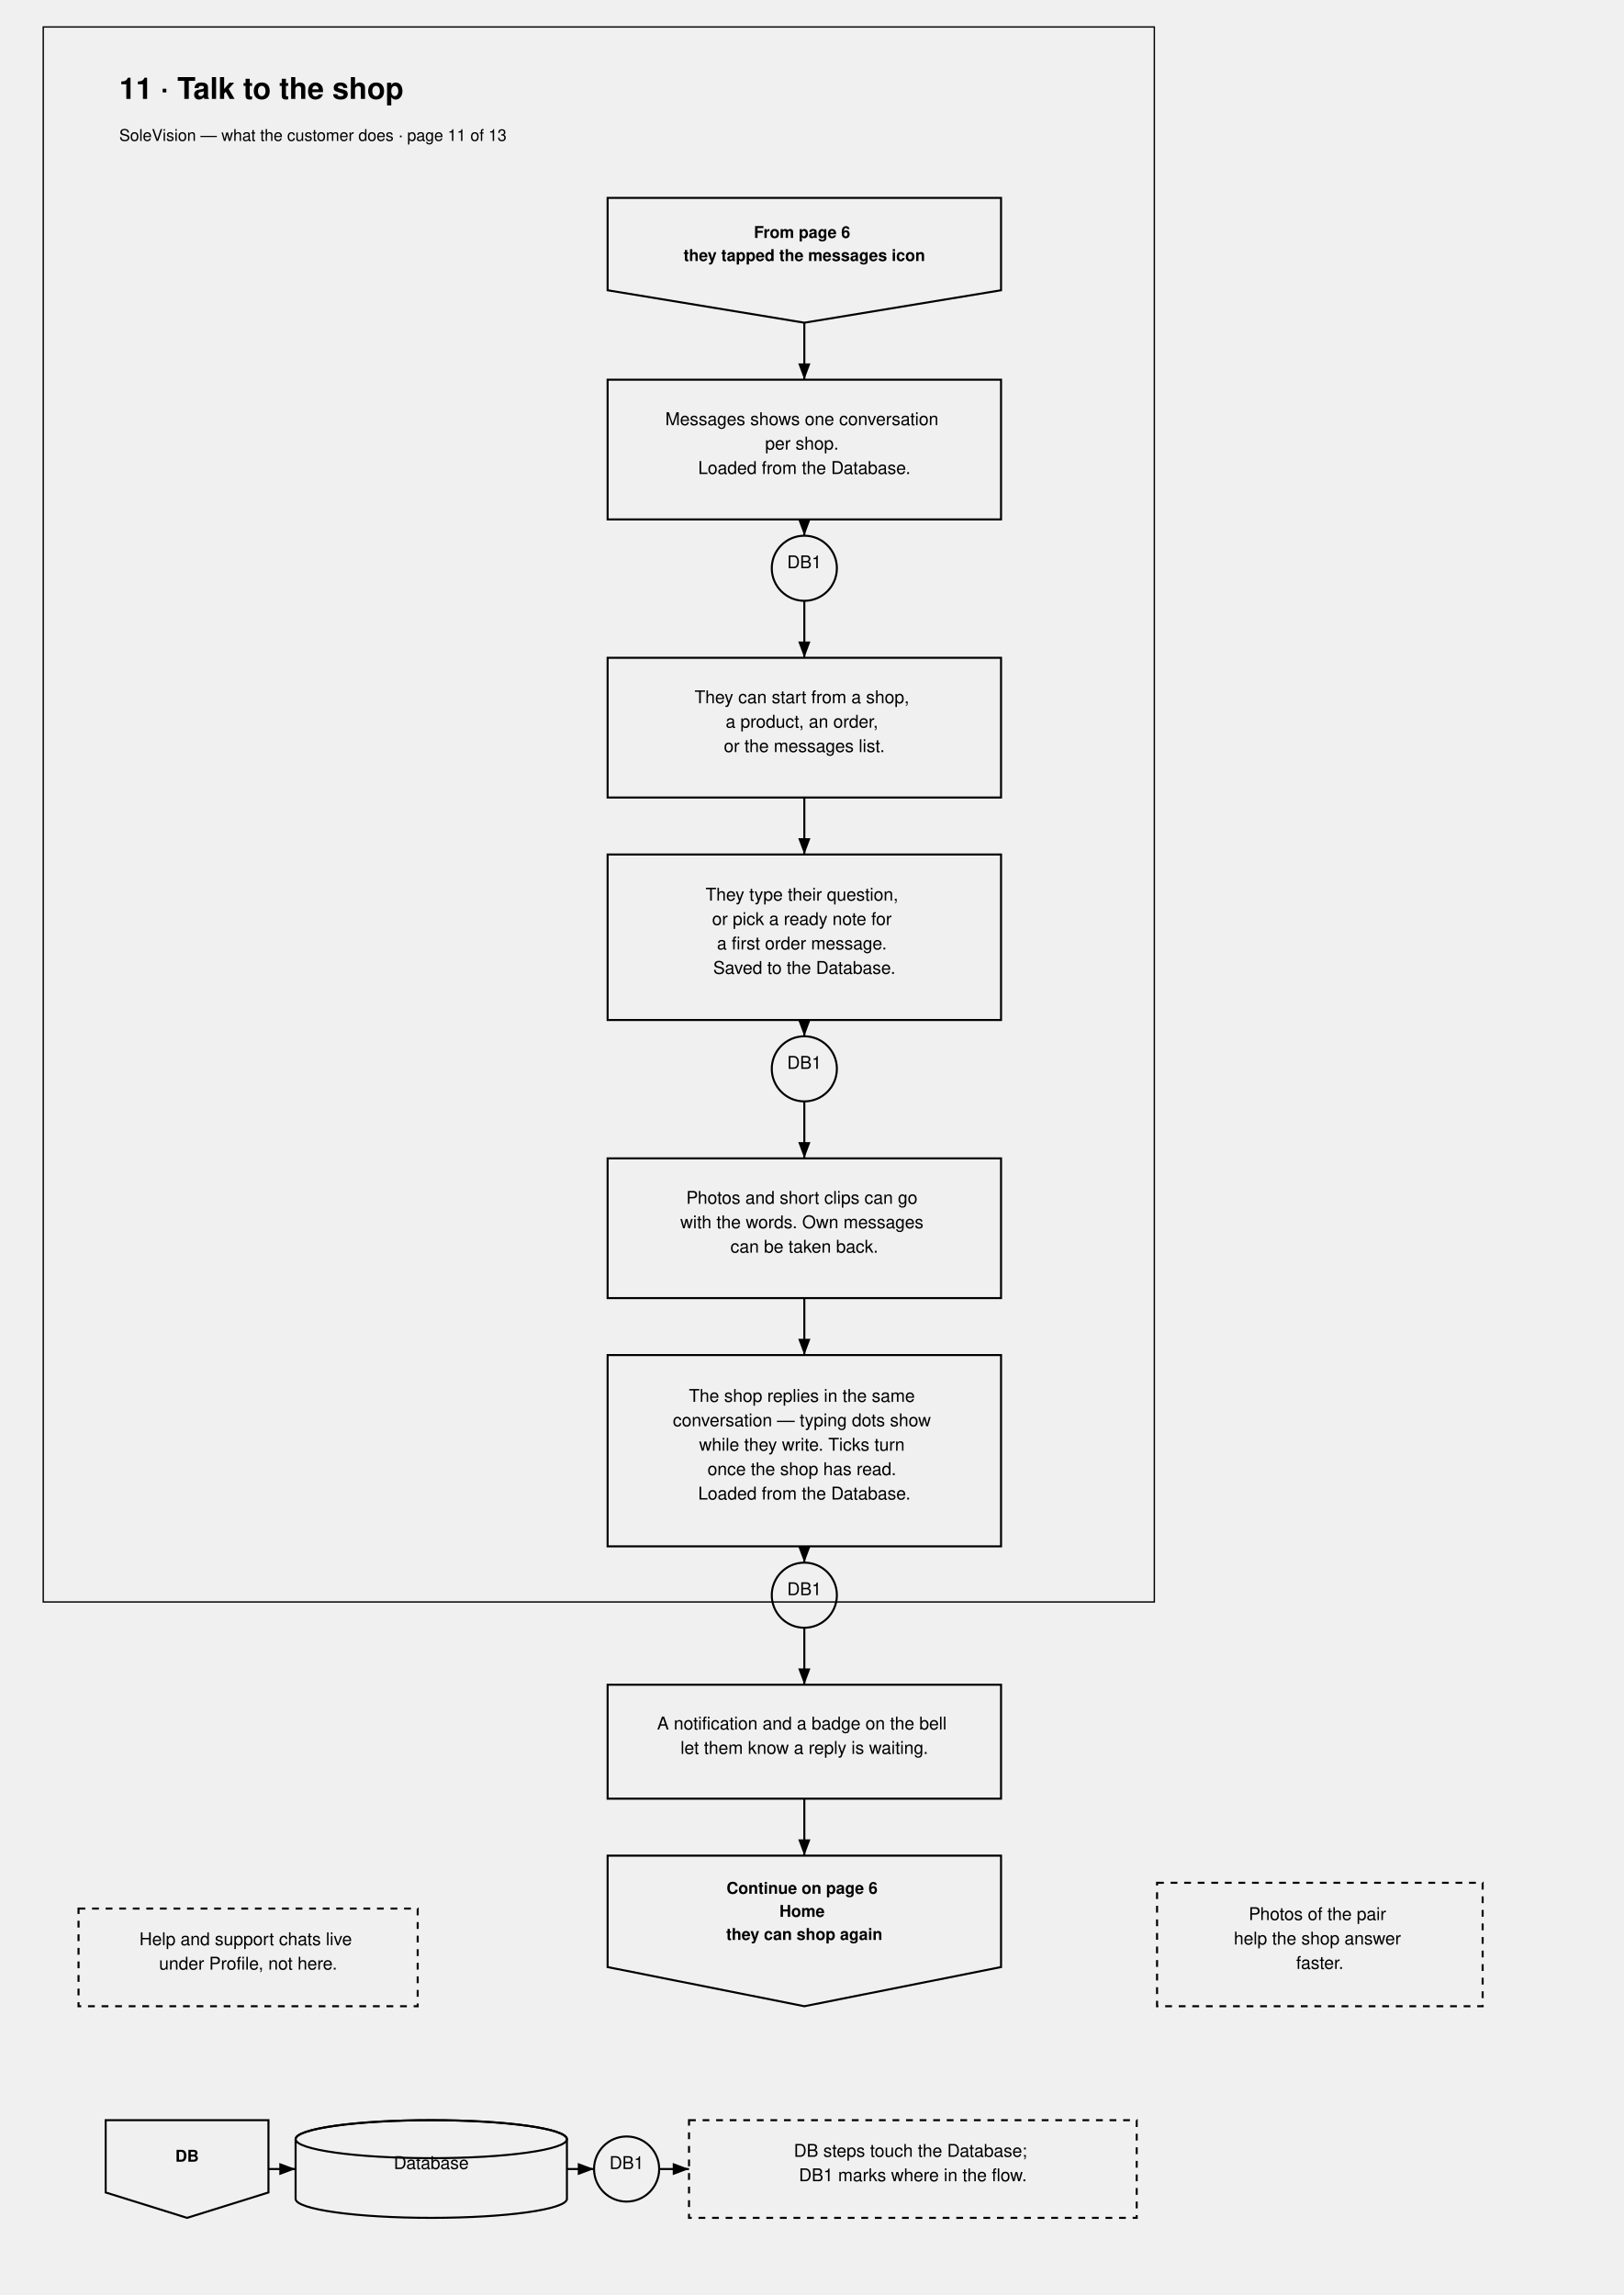
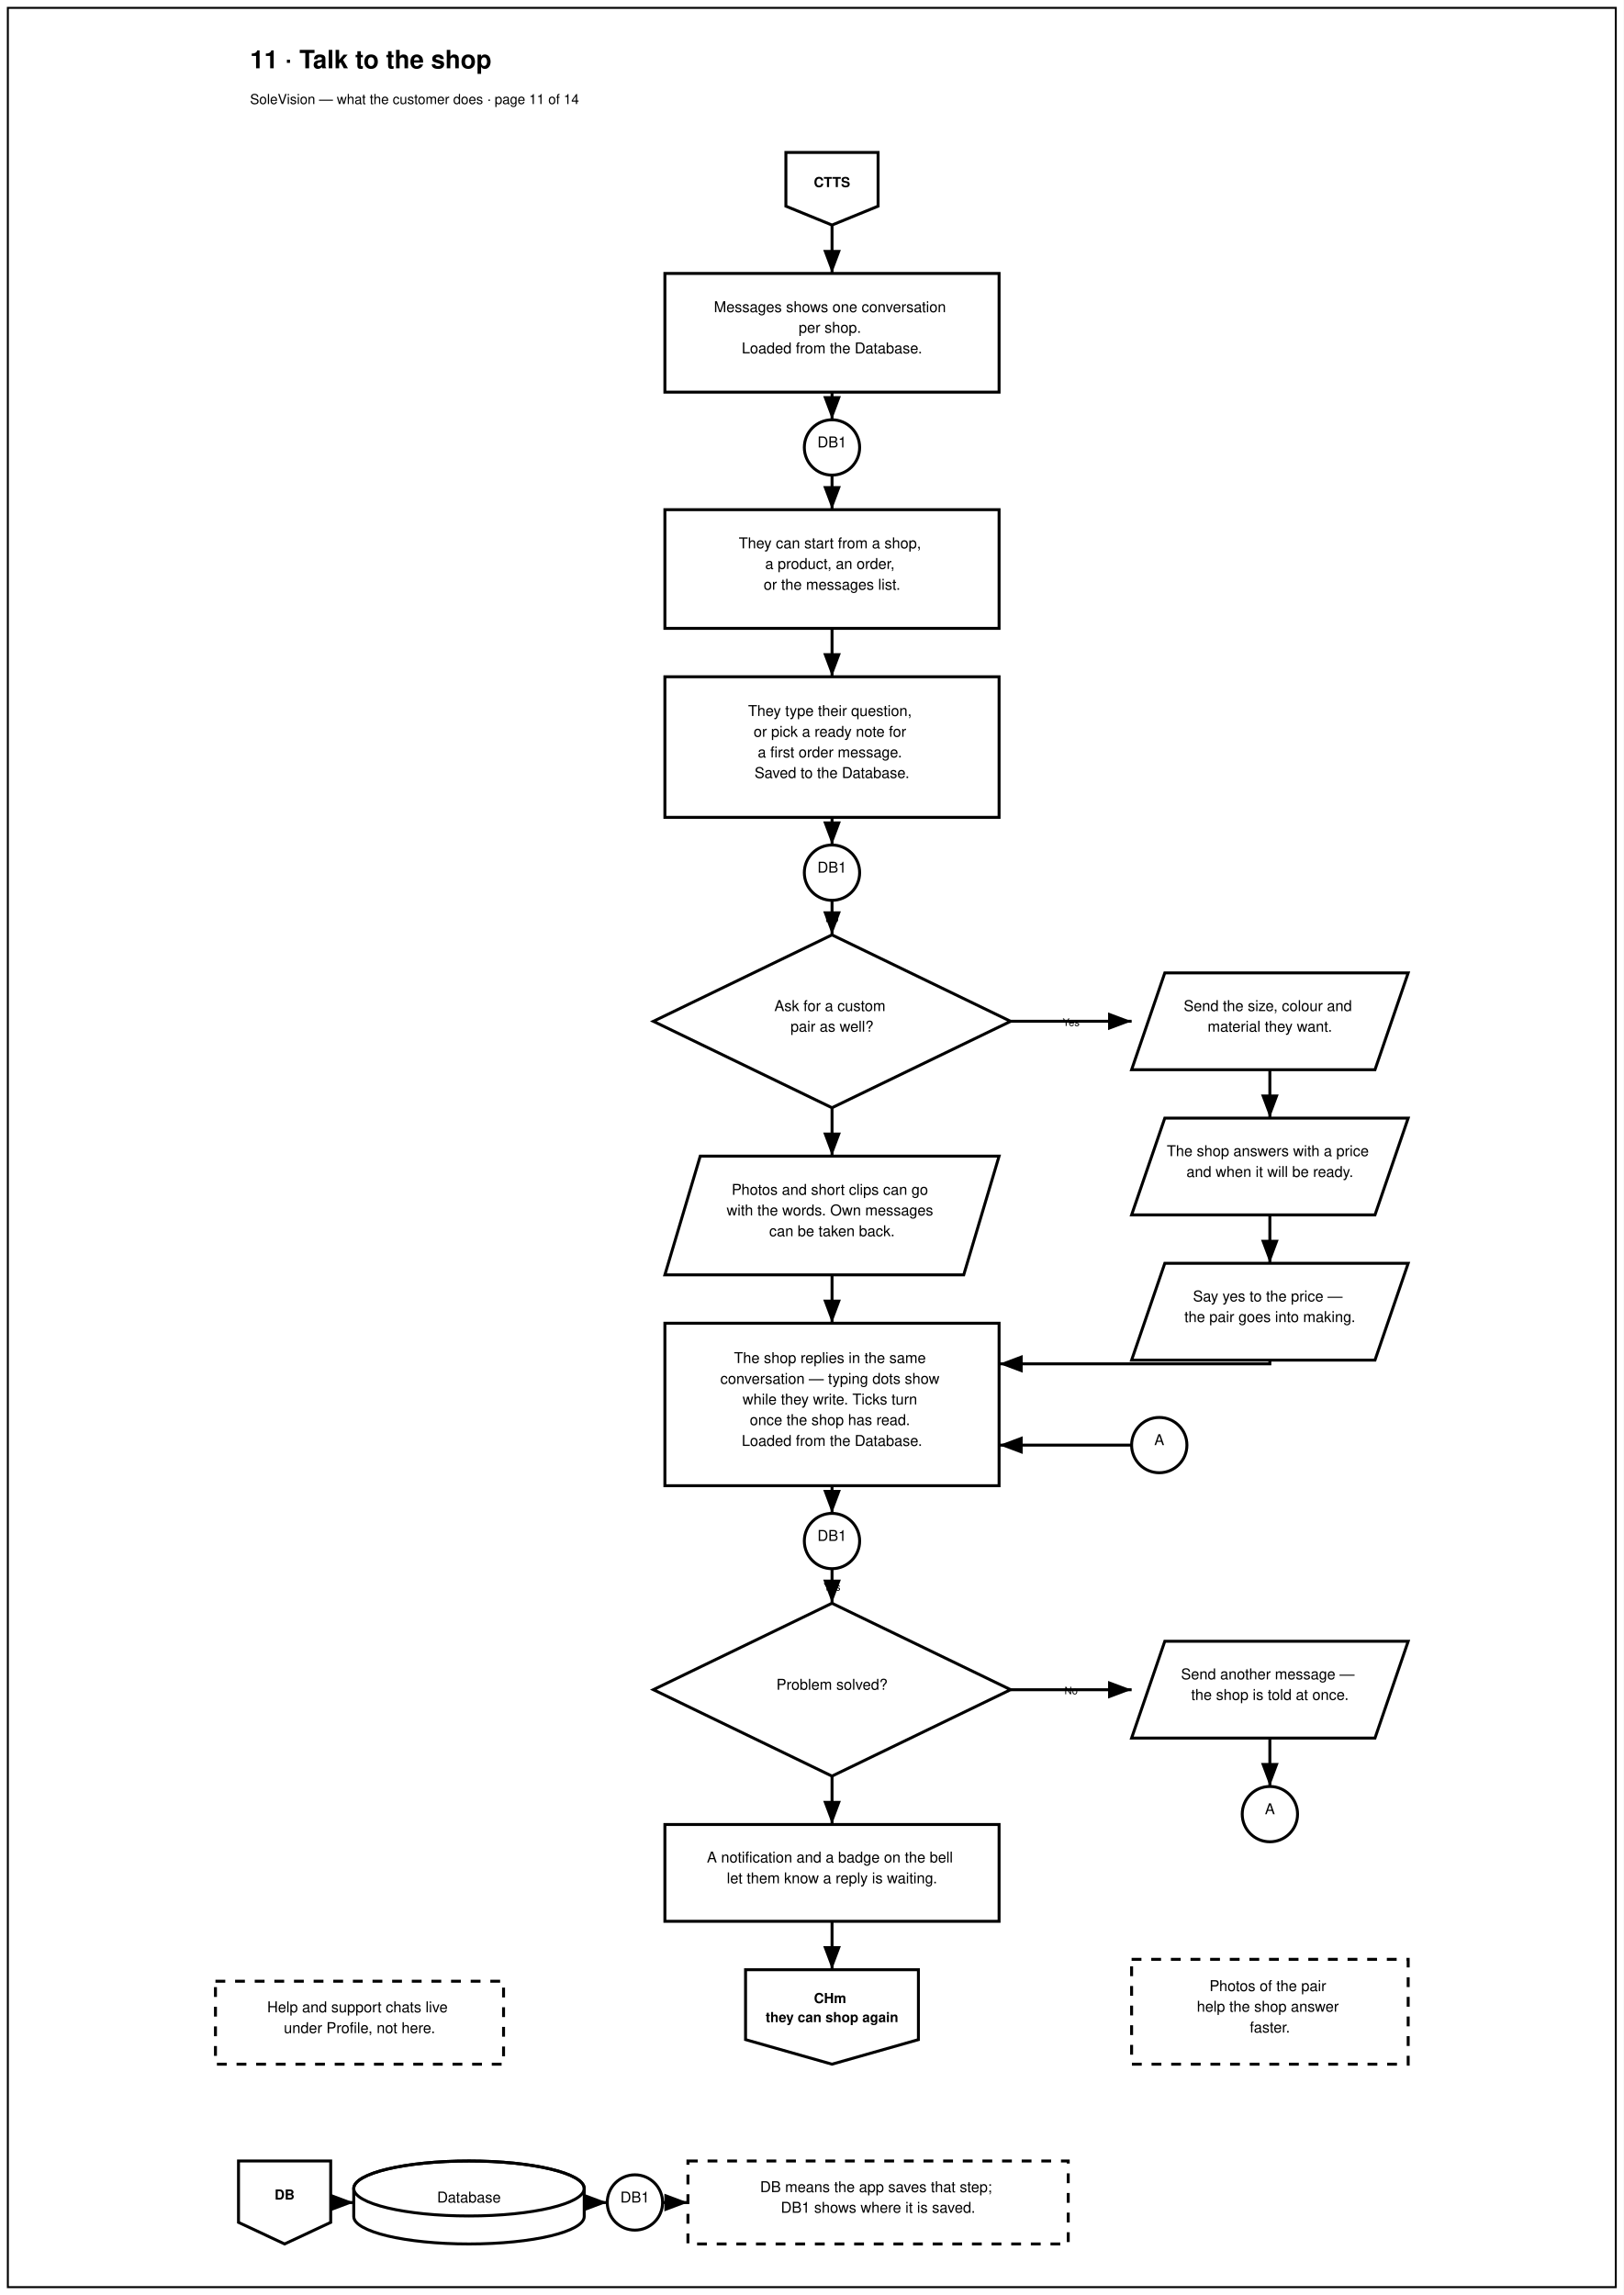
<svg xmlns="http://www.w3.org/2000/svg" width="827" height="1169" viewBox="0 0 827 1169">
-   <g transform="translate(40,40) scale(0.691) translate(-30.0,-42.0)">
-     <defs>
-       <marker id="arrow" markerWidth="10" markerHeight="10" refX="8" refY="3" orient="auto" markerUnits="strokeWidth">
-         <path d="M0,0 L8,3 L0,6 z" fill="#000000" />
-       </marker>
-     </defs>
-     <rect x="4" y="4" width="819" height="1161" fill="none" stroke="#000000" stroke-width="1" />
-     <text font-family="Helvetica, Arial, sans-serif" font-size="22" font-weight="bold" fill="#000000" text-anchor="start">
-       <tspan x="60" y="57.0">11 · Talk to the shop</tspan>
-     </text>
-     <text font-family="Helvetica, Arial, sans-serif" font-size="12" fill="#000000" text-anchor="start">
-       <tspan x="60" y="88.0">SoleVision — what the customer does · page 11 of 13</tspan>
-     </text>
-     <polyline points="565.0,222.0 565.0,264.0" fill="none" stroke="#000000" stroke-width="1.5" marker-end="url(#arrow)" />
-     <polyline points="565.0,367.0 565.0,379.0" fill="none" stroke="#000000" stroke-width="1.5" marker-end="url(#arrow)" />
-     <polyline points="565.0,427.0 565.0,469.0" fill="none" stroke="#000000" stroke-width="1.5" marker-end="url(#arrow)" />
-     <polyline points="565.0,572.0 565.0,614.0" fill="none" stroke="#000000" stroke-width="1.5" marker-end="url(#arrow)" />
-     <polyline points="565.0,736.0 565.0,748.0" fill="none" stroke="#000000" stroke-width="1.5" marker-end="url(#arrow)" />
-     <polyline points="565.0,796.0 565.0,838.0" fill="none" stroke="#000000" stroke-width="1.5" marker-end="url(#arrow)" />
-     <polyline points="565.0,941.0 565.0,983.0" fill="none" stroke="#000000" stroke-width="1.5" marker-end="url(#arrow)" />
-     <polyline points="565.0,1124.0 565.0,1136.0" fill="none" stroke="#000000" stroke-width="1.5" marker-end="url(#arrow)" />
-     <polyline points="565.0,1184.0 565.0,1226.0" fill="none" stroke="#000000" stroke-width="1.5" marker-end="url(#arrow)" />
-     <polyline points="565.0,1310.0 565.0,1352.0" fill="none" stroke="#000000" stroke-width="1.5" marker-end="url(#arrow)" />
-     <polyline points="170.0,1583.0 190.0,1583.0" fill="none" stroke="#000000" stroke-width="1.5" marker-end="url(#arrow)" />
-     <polyline points="390.0,1583.0 410.0,1583.0" fill="none" stroke="#000000" stroke-width="1.5" marker-end="url(#arrow)" />
-     <polyline points="458.0,1583.0 480.0,1583.0" fill="none" stroke="#000000" stroke-width="1.5" marker-end="url(#arrow)" />
-     <polygon points="420,130 710,130 710,198.08 565,222 420,198.08" fill="none" stroke="#000000" stroke-width="1.5" />
-     <text font-family="Helvetica, Arial, sans-serif" font-size="12" font-weight="bold" fill="#000000" text-anchor="middle">
-       <tspan x="565" y="159.5">From page 6</tspan>
-       <tspan x="565" y="176.5">they tapped the messages icon</tspan>
-     </text>
-     <rect x="420" y="264" width="290" height="103" rx="0" fill="none" stroke="#000000" stroke-width="1.5" />
-     <text font-family="Helvetica, Arial, sans-serif" font-size="13" fill="#000000" text-anchor="middle">
-       <tspan x="565" y="297.5">Messages shows one conversation</tspan>
-       <tspan x="565" y="315.5">per shop.</tspan>
-       <tspan x="565" y="333.5">Loaded from the Database.</tspan>
-     </text>
-     <circle cx="565" cy="403" r="24" fill="none" stroke="#000000" stroke-width="1.5" />
-     <text font-family="Helvetica, Arial, sans-serif" font-size="13" fill="#000000" text-anchor="middle">
-       <tspan x="565" y="403.0">DB1</tspan>
-     </text>
-     <rect x="420" y="469" width="290" height="103" rx="0" fill="none" stroke="#000000" stroke-width="1.5" />
-     <text font-family="Helvetica, Arial, sans-serif" font-size="13" fill="#000000" text-anchor="middle">
-       <tspan x="565" y="502.5">They can start from a shop,</tspan>
-       <tspan x="565" y="520.5">a product, an order,</tspan>
-       <tspan x="565" y="538.5">or the messages list.</tspan>
-     </text>
-     <rect x="420" y="614" width="290" height="122" rx="0" fill="none" stroke="#000000" stroke-width="1.5" />
-     <text font-family="Helvetica, Arial, sans-serif" font-size="13" fill="#000000" text-anchor="middle">
-       <tspan x="565" y="648.0">They type their question,</tspan>
-       <tspan x="565" y="666.0">or pick a ready note for</tspan>
-       <tspan x="565" y="684.0">a first order message.</tspan>
-       <tspan x="565" y="702.0">Saved to the Database.</tspan>
-     </text>
-     <circle cx="565" cy="772" r="24" fill="none" stroke="#000000" stroke-width="1.5" />
-     <text font-family="Helvetica, Arial, sans-serif" font-size="13" fill="#000000" text-anchor="middle">
-       <tspan x="565" y="772.0">DB1</tspan>
-     </text>
-     <rect x="420" y="838" width="290" height="103" rx="0" fill="none" stroke="#000000" stroke-width="1.5" />
-     <text font-family="Helvetica, Arial, sans-serif" font-size="13" fill="#000000" text-anchor="middle">
-       <tspan x="565" y="871.5">Photos and short clips can go</tspan>
-       <tspan x="565" y="889.5">with the words. Own messages</tspan>
-       <tspan x="565" y="907.5">can be taken back.</tspan>
-     </text>
-     <rect x="420" y="983" width="290" height="141" rx="0" fill="none" stroke="#000000" stroke-width="1.5" />
-     <text font-family="Helvetica, Arial, sans-serif" font-size="13" fill="#000000" text-anchor="middle">
-       <tspan x="565" y="1017.5">The shop replies in the same</tspan>
-       <tspan x="565" y="1035.5">conversation — typing dots show</tspan>
-       <tspan x="565" y="1053.5">while they write. Ticks turn</tspan>
-       <tspan x="565" y="1071.5">once the shop has read.</tspan>
-       <tspan x="565" y="1089.5">Loaded from the Database.</tspan>
-     </text>
-     <circle cx="565" cy="1160" r="24" fill="none" stroke="#000000" stroke-width="1.5" />
-     <text font-family="Helvetica, Arial, sans-serif" font-size="13" fill="#000000" text-anchor="middle">
-       <tspan x="565" y="1160.0">DB1</tspan>
-     </text>
-     <rect x="420" y="1226" width="290" height="84" rx="0" fill="none" stroke="#000000" stroke-width="1.5" />
-     <text font-family="Helvetica, Arial, sans-serif" font-size="13" fill="#000000" text-anchor="middle">
-       <tspan x="565" y="1259.0">A notification and a badge on the bell</tspan>
-       <tspan x="565" y="1277.0">let them know a reply is waiting.</tspan>
-     </text>
-     <polygon points="420,1352 710,1352 710,1434.14 565,1463 420,1434.14" fill="none" stroke="#000000" stroke-width="1.5" />
-     <text font-family="Helvetica, Arial, sans-serif" font-size="12" font-weight="bold" fill="#000000" text-anchor="middle">
-       <tspan x="565" y="1380.1">Continue on page 6</tspan>
-       <tspan x="565" y="1397.1">Home</tspan>
-       <tspan x="565" y="1414.1">they can shop again</tspan>
-     </text>
-     <rect x="825" y="1372" width="240" height="91" rx="0" fill="none" stroke="#000000" stroke-width="1.5" stroke-dasharray="5 5" />
-     <text font-family="Helvetica, Arial, sans-serif" font-size="13" fill="#000000" text-anchor="middle">
-       <tspan x="945" y="1399.5">Photos of the pair</tspan>
-       <tspan x="945" y="1417.5">help the shop answer</tspan>
-       <tspan x="945" y="1435.5">faster.</tspan>
-     </text>
-     <rect x="30" y="1391" width="250" height="72" rx="0" fill="none" stroke="#000000" stroke-width="1.5" stroke-dasharray="5 5" />
-     <text font-family="Helvetica, Arial, sans-serif" font-size="13" fill="#000000" text-anchor="middle">
-       <tspan x="155" y="1418.0">Help and support chats live</tspan>
-       <tspan x="155" y="1436.0">under Profile, not here.</tspan>
-     </text>
-     <polygon points="50,1547 170,1547 170,1600.28 110,1619 50,1600.28" fill="none" stroke="#000000" stroke-width="1.5" />
-     <text font-family="Helvetica, Arial, sans-serif" font-size="12" font-weight="bold" fill="#000000" text-anchor="middle">
-       <tspan x="110" y="1577.6">DB</tspan>
-     </text>
-     <path d="M190,1561 L190,1605 A100,14 0 0,0 390,1605 L390,1561 A100,14 0 0,0 190,1561 Z" fill="none" stroke="#000000" stroke-width="1.5" />
-     <ellipse cx="290" cy="1561" rx="100" ry="14" fill="none" stroke="#000000" stroke-width="1.5" />
-     <text font-family="Helvetica, Arial, sans-serif" font-size="13" fill="#000000" text-anchor="middle">
-       <tspan x="290" y="1583.0">Database</tspan>
-     </text>
-     <circle cx="434" cy="1583" r="24" fill="none" stroke="#000000" stroke-width="1.5" />
-     <text font-family="Helvetica, Arial, sans-serif" font-size="13" fill="#000000" text-anchor="middle">
-       <tspan x="434" y="1583.0">DB1</tspan>
-     </text>
-     <rect x="480" y="1547" width="330" height="72" rx="0" fill="none" stroke="#000000" stroke-width="1.5" stroke-dasharray="5 5" />
-     <text font-family="Helvetica, Arial, sans-serif" font-size="13" fill="#000000" text-anchor="middle">
-       <tspan x="645" y="1574.0">DB steps touch the Database;</tspan>
-       <tspan x="645" y="1592.0">DB1 marks where in the flow.</tspan>
-     </text>
-   </g>
+   <rect x="0" y="0" width="827" height="1169" fill="#FFFFFF" />
+   <defs>
+     <marker id="arrow" markerWidth="10" markerHeight="10" refX="8" refY="3" orient="auto" markerUnits="strokeWidth">
+       <path d="M0,0 L8,3 L0,6 z" fill="#000000" />
+     </marker>
+   </defs>
+   <rect x="4" y="4" width="819" height="1161" fill="none" stroke="#000000" stroke-width="1" />
+   <text font-family="Helvetica, Arial, sans-serif" font-size="12.913" font-weight="bold" fill="#000000" text-anchor="start">
+     <tspan x="127.353" y="34.8">11 · Talk to the shop</tspan>
+   </text>
+   <text font-family="Helvetica, Arial, sans-serif" font-size="7.044" fill="#000000" text-anchor="start">
+     <tspan x="127.353" y="53.0">SoleVision — what the customer does · page 11 of 14</tspan>
+   </text>
+   <polyline points="423.8,114.6 423.8,139.3" fill="none" stroke="#000000" stroke-width="1.5" marker-end="url(#arrow)" />
+   <polyline points="423.8,199.7 423.8,213.8" fill="none" stroke="#000000" stroke-width="1.5" marker-end="url(#arrow)" />
+   <polyline points="423.8,242.0 423.8,259.6" fill="none" stroke="#000000" stroke-width="1.5" marker-end="url(#arrow)" />
+   <polyline points="423.8,320.1 423.8,344.7" fill="none" stroke="#000000" stroke-width="1.5" marker-end="url(#arrow)" />
+   <polyline points="423.8,416.3 423.8,430.4" fill="none" stroke="#000000" stroke-width="1.5" marker-end="url(#arrow)" />
+   <polyline points="423.8,458.6 423.8,476.2" fill="none" stroke="#000000" stroke-width="1.5" marker-end="url(#arrow)" />
+   <polyline points="514.8,520.2 576.4,520.2" fill="none" stroke="#000000" stroke-width="1.5" marker-end="url(#arrow)" />
+   <polyline points="646.8,544.9 646.8,569.5" fill="none" stroke="#000000" stroke-width="1.5" marker-end="url(#arrow)" />
+   <polyline points="646.8,618.8 646.8,643.5" fill="none" stroke="#000000" stroke-width="1.5" marker-end="url(#arrow)" />
+   <polyline points="423.8,564.2 423.8,588.9" fill="none" stroke="#000000" stroke-width="1.5" marker-end="url(#arrow)" />
+   <polyline points="423.8,649.4 423.8,674.0" fill="none" stroke="#000000" stroke-width="1.5" marker-end="url(#arrow)" />
+   <polyline points="423.8,756.8 423.8,770.9" fill="none" stroke="#000000" stroke-width="1.5" marker-end="url(#arrow)" />
+   <polyline points="646.8,692.8 646.8,694.7 508.9,694.7" fill="none" stroke="#000000" stroke-width="1.5" marker-end="url(#arrow)" />
+   <polyline points="423.8,799.0 423.8,816.6" fill="none" stroke="#000000" stroke-width="1.5" marker-end="url(#arrow)" />
+   <polyline points="514.8,860.7 576.4,860.7 576.4,860.7" fill="none" stroke="#000000" stroke-width="1.5" marker-end="url(#arrow)" />
+   <polyline points="646.8,885.3 646.8,910.0 646.8,910.0" fill="none" stroke="#000000" stroke-width="1.5" marker-end="url(#arrow)" />
+   <polyline points="423.8,904.7 423.8,929.3" fill="none" stroke="#000000" stroke-width="1.5" marker-end="url(#arrow)" />
+   <polyline points="423.8,978.6 423.8,1003.3" fill="none" stroke="#000000" stroke-width="1.5" marker-end="url(#arrow)" />
+   <polyline points="168.4,1121.9 180.2,1121.9" fill="none" stroke="#000000" stroke-width="1.5" marker-end="url(#arrow)" />
+   <polyline points="297.6,1121.9 309.3,1121.9" fill="none" stroke="#000000" stroke-width="1.5" marker-end="url(#arrow)" />
+   <polyline points="337.5,1121.9 350.4,1121.9" fill="none" stroke="#000000" stroke-width="1.5" marker-end="url(#arrow)" />
+   <polyline points="576.4,736.1 508.9,736.1" fill="none" stroke="#000000" stroke-width="1.5" marker-end="url(#arrow)" />
+   <text font-family="Helvetica, Arial, sans-serif" font-size="5.283" fill="#000000" text-anchor="middle">
+     <tspan x="423.772" y="469.7">No</tspan>
+   </text>
+   <text font-family="Helvetica, Arial, sans-serif" font-size="5.283" fill="#000000" text-anchor="middle">
+     <tspan x="545.568" y="522.6">Yes</tspan>
+   </text>
+   <text font-family="Helvetica, Arial, sans-serif" font-size="5.283" fill="#000000" text-anchor="middle">
+     <tspan x="423.772" y="810.2">Yes</tspan>
+   </text>
+   <text font-family="Helvetica, Arial, sans-serif" font-size="5.283" fill="#000000" text-anchor="middle">
+     <tspan x="545.568" y="863.0">No</tspan>
+   </text>
+   <polygon points="400.293,77.653 447.251,77.653 447.251,105.018 423.772,114.632 400.293,105.018" fill="none" stroke="#000000" stroke-width="1.5" />
+   <text font-family="Helvetica, Arial, sans-serif" font-size="7.044" font-weight="bold" fill="#000000" text-anchor="middle">
+     <tspan x="423.772" y="95.3">CTTS</tspan>
+   </text>
+   <rect x="338.662" y="139.285" width="170.221" height="60.458" rx="0" fill="none" stroke="#000000" stroke-width="1.5" />
+   <text font-family="Helvetica, Arial, sans-serif" font-size="7.631" fill="#000000" text-anchor="middle">
+     <tspan x="423.772" y="159.0">Messages shows one conversation</tspan>
+     <tspan x="423.772" y="169.5">per shop.</tspan>
+     <tspan x="423.772" y="180.0">Loaded from the Database.</tspan>
+   </text>
+   <circle cx="423.772" cy="227.917" r="14.087" fill="none" stroke="#000000" stroke-width="1.5" />
+   <text font-family="Helvetica, Arial, sans-serif" font-size="7.631" fill="#000000" text-anchor="middle">
+     <tspan x="423.772" y="227.9">DB1</tspan>
+   </text>
+   <rect x="338.662" y="259.613" width="170.221" height="60.458" rx="0" fill="none" stroke="#000000" stroke-width="1.5" />
+   <text font-family="Helvetica, Arial, sans-serif" font-size="7.631" fill="#000000" text-anchor="middle">
+     <tspan x="423.772" y="279.3">They can start from a shop,</tspan>
+     <tspan x="423.772" y="289.8">a product, an order,</tspan>
+     <tspan x="423.772" y="300.4">or the messages list.</tspan>
+   </text>
+   <rect x="338.662" y="344.724" width="170.221" height="71.61" rx="0" fill="none" stroke="#000000" stroke-width="1.5" />
+   <text font-family="Helvetica, Arial, sans-serif" font-size="7.631" fill="#000000" text-anchor="middle">
+     <tspan x="423.772" y="364.7">They type their question,</tspan>
+     <tspan x="423.772" y="375.3">or pick a ready note for</tspan>
+     <tspan x="423.772" y="385.8">a first order message.</tspan>
+     <tspan x="423.772" y="396.3">Saved to the Database.</tspan>
+   </text>
+   <circle cx="423.772" cy="444.508" r="14.087" fill="none" stroke="#000000" stroke-width="1.5" />
+   <text font-family="Helvetica, Arial, sans-serif" font-size="7.631" fill="#000000" text-anchor="middle">
+     <tspan x="423.772" y="444.5">DB1</tspan>
+   </text>
+   <polygon points="423.772,476.204 514.752,520.227 423.772,564.25 332.792,520.227" fill="none" stroke="#000000" stroke-width="1.5" />
+   <text font-family="Helvetica, Arial, sans-serif" font-size="7.631" fill="#000000" text-anchor="middle">
+     <tspan x="423.772" y="515.0">Ask for a custom</tspan>
+     <tspan x="423.772" y="525.5">pair as well?</tspan>
+   </text>
+   <polygon points="593.288,495.574 717.256,495.574 700.351,544.88 576.384,544.88" fill="none" stroke="#000000" stroke-width="1.5" />
+   <text font-family="Helvetica, Arial, sans-serif" font-size="7.631" fill="#000000" text-anchor="middle">
+     <tspan x="646.82" y="515.0">Send the size, colour and</tspan>
+     <tspan x="646.82" y="525.5">material they want.</tspan>
+   </text>
+   <polygon points="593.288,569.532 717.256,569.532 700.351,618.838 576.384,618.838" fill="none" stroke="#000000" stroke-width="1.5" />
+   <text font-family="Helvetica, Arial, sans-serif" font-size="7.631" fill="#000000" text-anchor="middle">
+     <tspan x="646.82" y="588.9">The shop answers with a price</tspan>
+     <tspan x="646.82" y="599.5">and when it will be ready.</tspan>
+   </text>
+   <polygon points="593.288,643.49 717.256,643.49 700.351,692.796 576.384,692.796" fill="none" stroke="#000000" stroke-width="1.5" />
+   <text font-family="Helvetica, Arial, sans-serif" font-size="7.631" fill="#000000" text-anchor="middle">
+     <tspan x="646.82" y="662.9">Say yes to the price —</tspan>
+     <tspan x="646.82" y="673.4">the pair goes into making.</tspan>
+   </text>
+   <polygon points="356.662,588.902 508.882,588.902 490.882,649.36 338.662,649.36" fill="none" stroke="#000000" stroke-width="1.5" />
+   <text font-family="Helvetica, Arial, sans-serif" font-size="7.631" fill="#000000" text-anchor="middle">
+     <tspan x="423.772" y="608.6">Photos and short clips can go</tspan>
+     <tspan x="423.772" y="619.1">with the words. Own messages</tspan>
+     <tspan x="423.772" y="629.7">can be taken back.</tspan>
+   </text>
+   <rect x="338.662" y="674.013" width="170.221" height="82.762" rx="0" fill="none" stroke="#000000" stroke-width="1.5" />
+   <text font-family="Helvetica, Arial, sans-serif" font-size="7.631" fill="#000000" text-anchor="middle">
+     <tspan x="423.772" y="694.3">The shop replies in the same</tspan>
+     <tspan x="423.772" y="704.9">conversation — typing dots show</tspan>
+     <tspan x="423.772" y="715.4">while they write. Ticks turn</tspan>
+     <tspan x="423.772" y="725.9">once the shop has read.</tspan>
+     <tspan x="423.772" y="736.5">Loaded from the Database.</tspan>
+   </text>
+   <circle cx="423.772" cy="784.95" r="14.087" fill="none" stroke="#000000" stroke-width="1.5" />
+   <text font-family="Helvetica, Arial, sans-serif" font-size="7.631" fill="#000000" text-anchor="middle">
+     <tspan x="423.772" y="784.9">DB1</tspan>
+   </text>
+   <polygon points="423.772,816.646 514.752,860.668 423.772,904.691 332.792,860.668" fill="none" stroke="#000000" stroke-width="1.5" />
+   <text font-family="Helvetica, Arial, sans-serif" font-size="7.631" fill="#000000" text-anchor="middle">
+     <tspan x="423.772" y="860.7">Problem solved?</tspan>
+   </text>
+   <polygon points="593.288,836.016 717.256,836.016 700.351,885.321 576.384,885.321" fill="none" stroke="#000000" stroke-width="1.5" />
+   <text font-family="Helvetica, Arial, sans-serif" font-size="7.631" fill="#000000" text-anchor="middle">
+     <tspan x="646.82" y="855.4">Send another message —</tspan>
+     <tspan x="646.82" y="865.9">the shop is told at once.</tspan>
+   </text>
+   <circle cx="646.82" cy="924.061" r="14.087" fill="none" stroke="#000000" stroke-width="1.5" />
+   <text font-family="Helvetica, Arial, sans-serif" font-size="7.631" fill="#000000" text-anchor="middle">
+     <tspan x="646.82" y="924.1">A</tspan>
+   </text>
+   <rect x="338.662" y="929.344" width="170.221" height="49.305" rx="0" fill="none" stroke="#000000" stroke-width="1.5" />
+   <text font-family="Helvetica, Arial, sans-serif" font-size="7.631" fill="#000000" text-anchor="middle">
+     <tspan x="423.772" y="948.7">A notification and a badge on the bell</tspan>
+     <tspan x="423.772" y="959.3">let them know a reply is waiting.</tspan>
+   </text>
+   <polygon points="379.749,1003.302 467.795,1003.302 467.795,1038.919 423.772,1051.433 379.749,1038.919" fill="none" stroke="#000000" stroke-width="1.5" />
+   <text font-family="Helvetica, Arial, sans-serif" font-size="7.044" font-weight="bold" fill="#000000" text-anchor="middle">
+     <tspan x="423.772" y="1020.3">CHm</tspan>
+     <tspan x="423.772" y="1030.0">they can shop again</tspan>
+   </text>
+   <rect x="576.384" y="998.019" width="140.872" height="53.414" rx="0" fill="none" stroke="#000000" stroke-width="1.5" stroke-dasharray="5 5" />
+   <text font-family="Helvetica, Arial, sans-serif" font-size="7.631" fill="#000000" text-anchor="middle">
+     <tspan x="646.82" y="1014.2">Photos of the pair</tspan>
+     <tspan x="646.82" y="1024.7">help the shop answer</tspan>
+     <tspan x="646.82" y="1035.3">faster.</tspan>
+   </text>
+   <rect x="109.744" y="1009.171" width="146.742" height="42.262" rx="0" fill="none" stroke="#000000" stroke-width="1.5" stroke-dasharray="5 5" />
+   <text font-family="Helvetica, Arial, sans-serif" font-size="7.631" fill="#000000" text-anchor="middle">
+     <tspan x="183.115" y="1025.0">Help and support chats live</tspan>
+     <tspan x="183.115" y="1035.6">under Profile, not here.</tspan>
+   </text>
+   <polygon points="121.483,1100.738 168.441,1100.738 168.441,1132.012 144.962,1143 121.483,1132.012" fill="none" stroke="#000000" stroke-width="1.5" />
+   <text font-family="Helvetica, Arial, sans-serif" font-size="7.044" font-weight="bold" fill="#000000" text-anchor="middle">
+     <tspan x="144.962" y="1120.4">DB</tspan>
+   </text>
+   <path d="M180.18,1114.738 L180.18,1129 A58.697,14 0 0,0 297.574,1129 L297.574,1114.738 A58.697,14 0 0,0 180.18,1114.738 Z" fill="none" stroke="#000000" stroke-width="1.5" />
+   <ellipse cx="238.877" cy="1114.738" rx="58.697" ry="14" fill="none" stroke="#000000" stroke-width="1.5" />
+   <text font-family="Helvetica, Arial, sans-serif" font-size="7.631" fill="#000000" text-anchor="middle">
+     <tspan x="238.877" y="1121.9">Database</tspan>
+   </text>
+   <circle cx="323.4" cy="1121.869" r="14.087" fill="none" stroke="#000000" stroke-width="1.5" />
+   <text font-family="Helvetica, Arial, sans-serif" font-size="7.631" fill="#000000" text-anchor="middle">
+     <tspan x="323.4" y="1121.9">DB1</tspan>
+   </text>
+   <rect x="350.401" y="1100.738" width="193.699" height="42.262" rx="0" fill="none" stroke="#000000" stroke-width="1.5" stroke-dasharray="5 5" />
+   <text font-family="Helvetica, Arial, sans-serif" font-size="7.631" fill="#000000" text-anchor="middle">
+     <tspan x="447.251" y="1116.6">DB means the app saves that step;</tspan>
+     <tspan x="447.251" y="1127.1">DB1 shows where it is saved.</tspan>
+   </text>
+   <circle cx="590.471" cy="736.084" r="14.087" fill="none" stroke="#000000" stroke-width="1.5" />
+   <text font-family="Helvetica, Arial, sans-serif" font-size="7.631" fill="#000000" text-anchor="middle">
+     <tspan x="590.471" y="736.1">A</tspan>
+   </text>
</svg>
